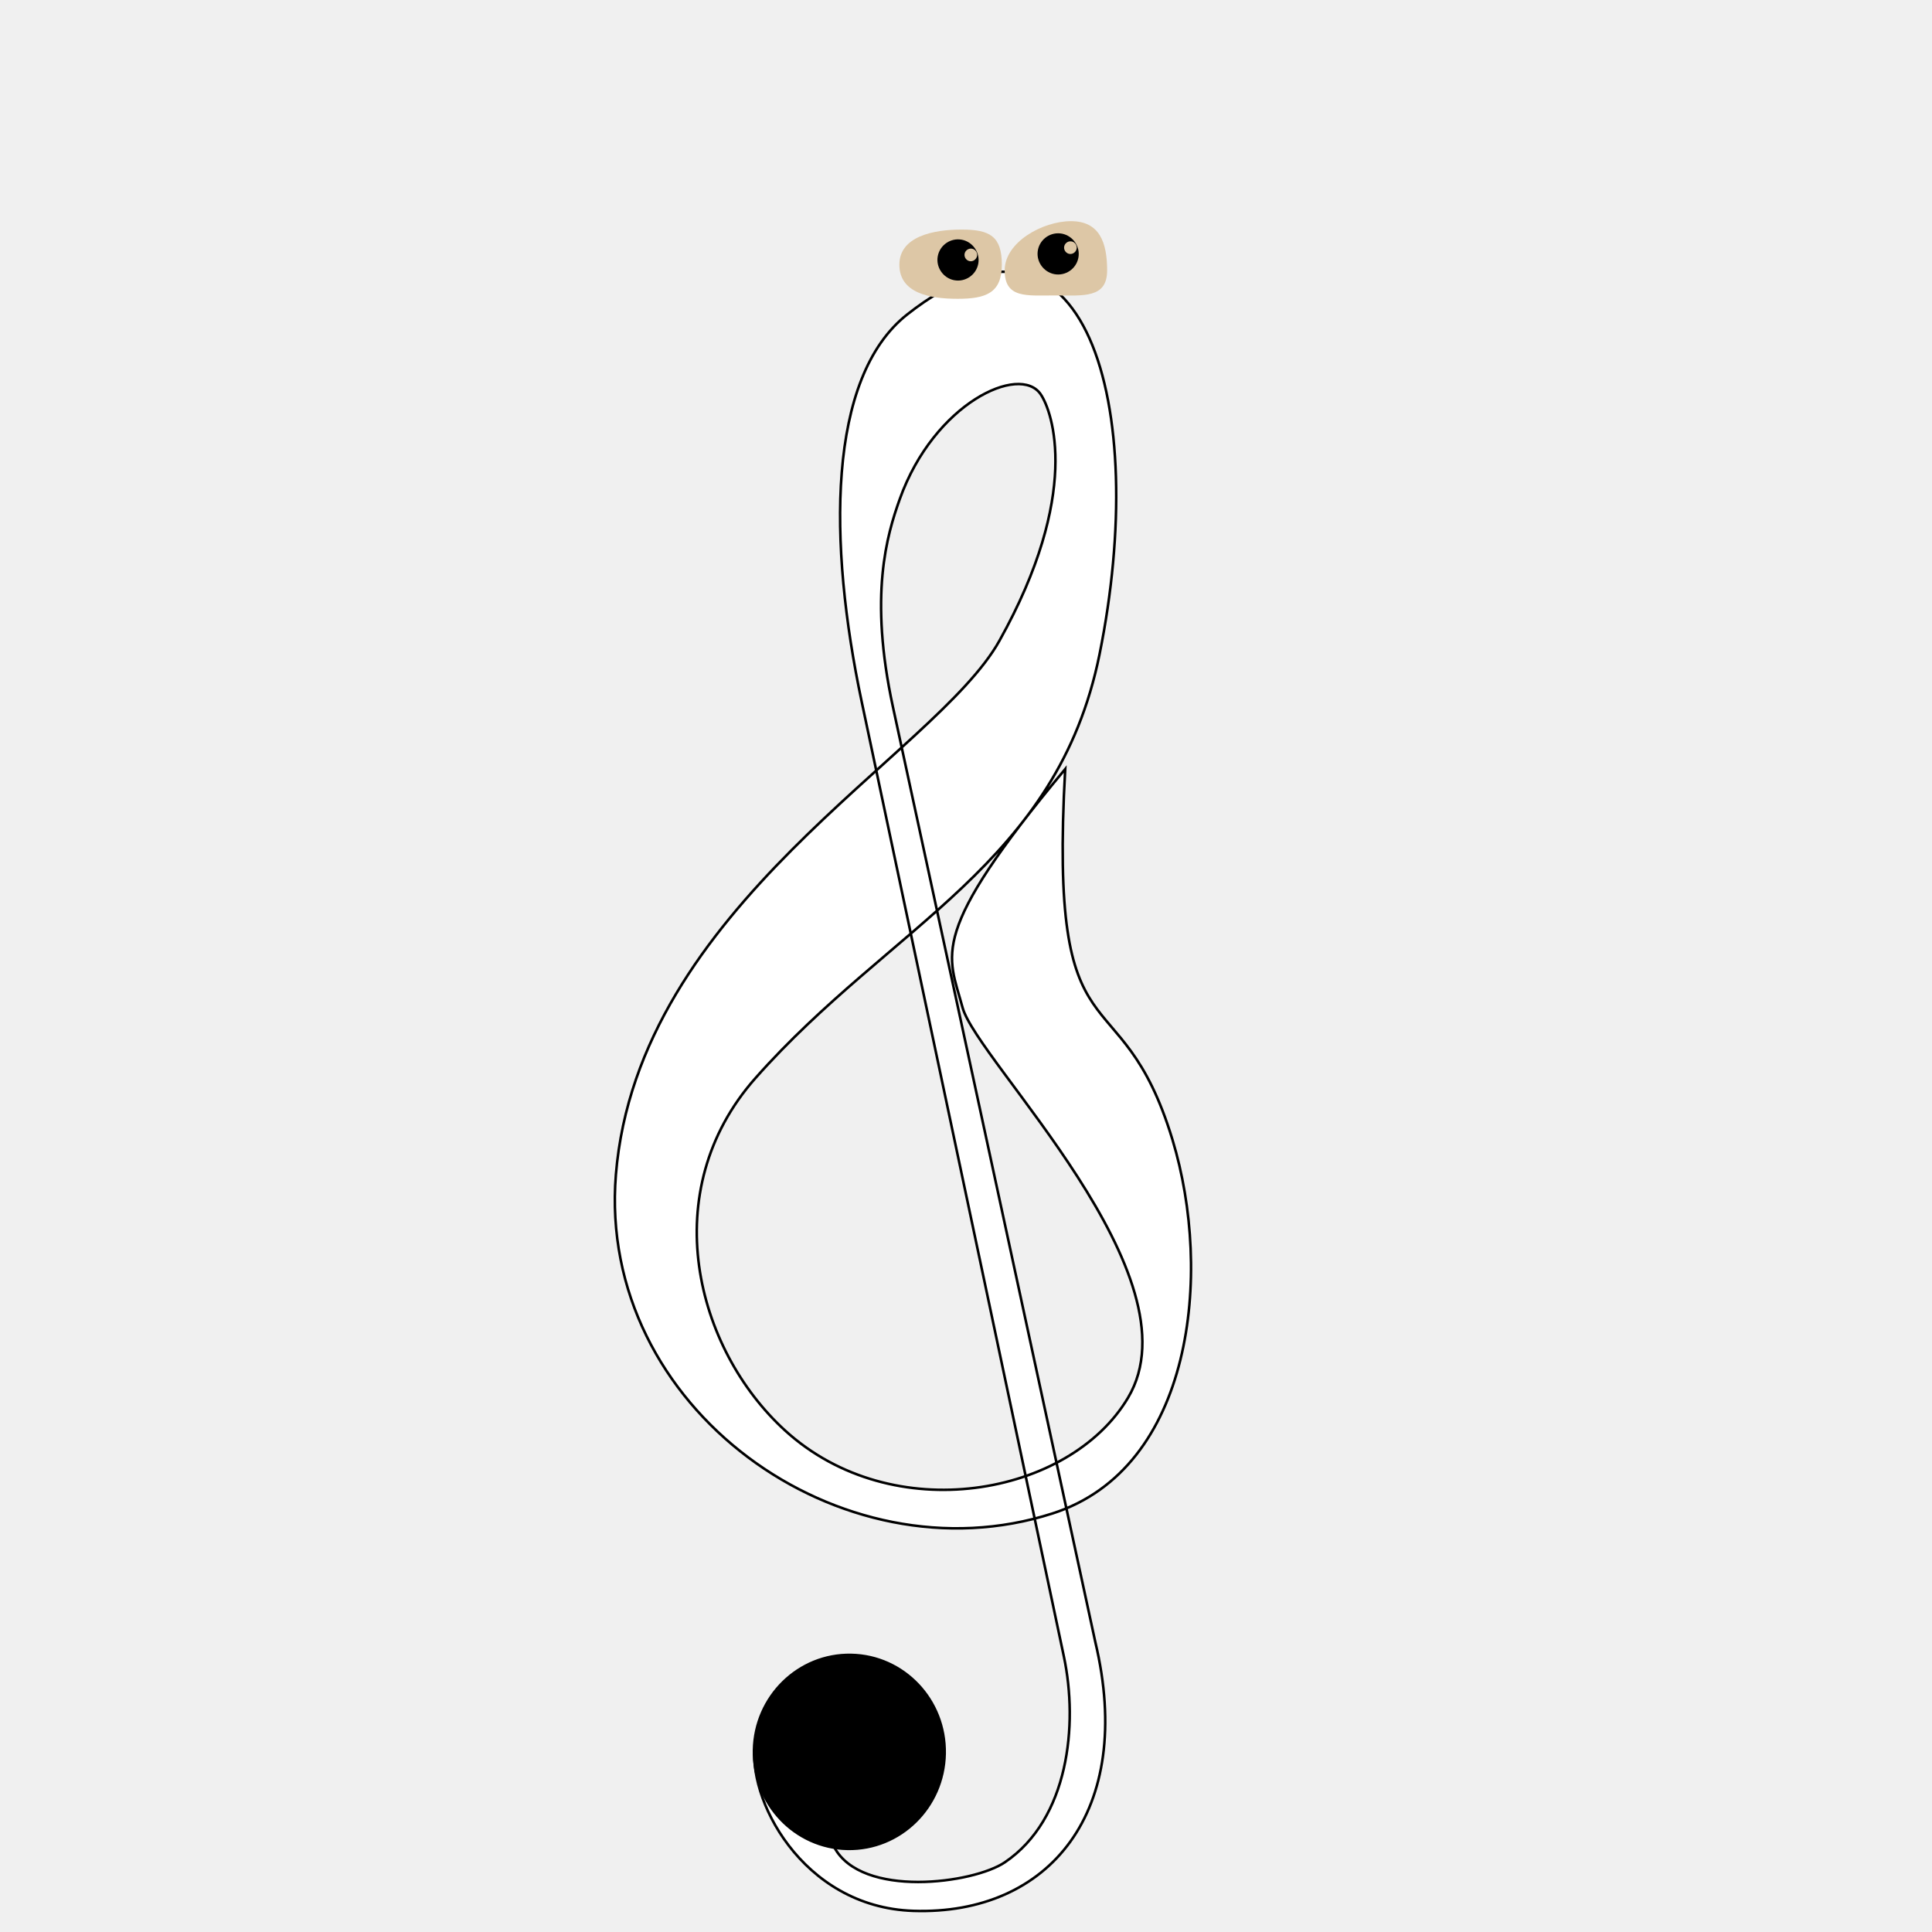
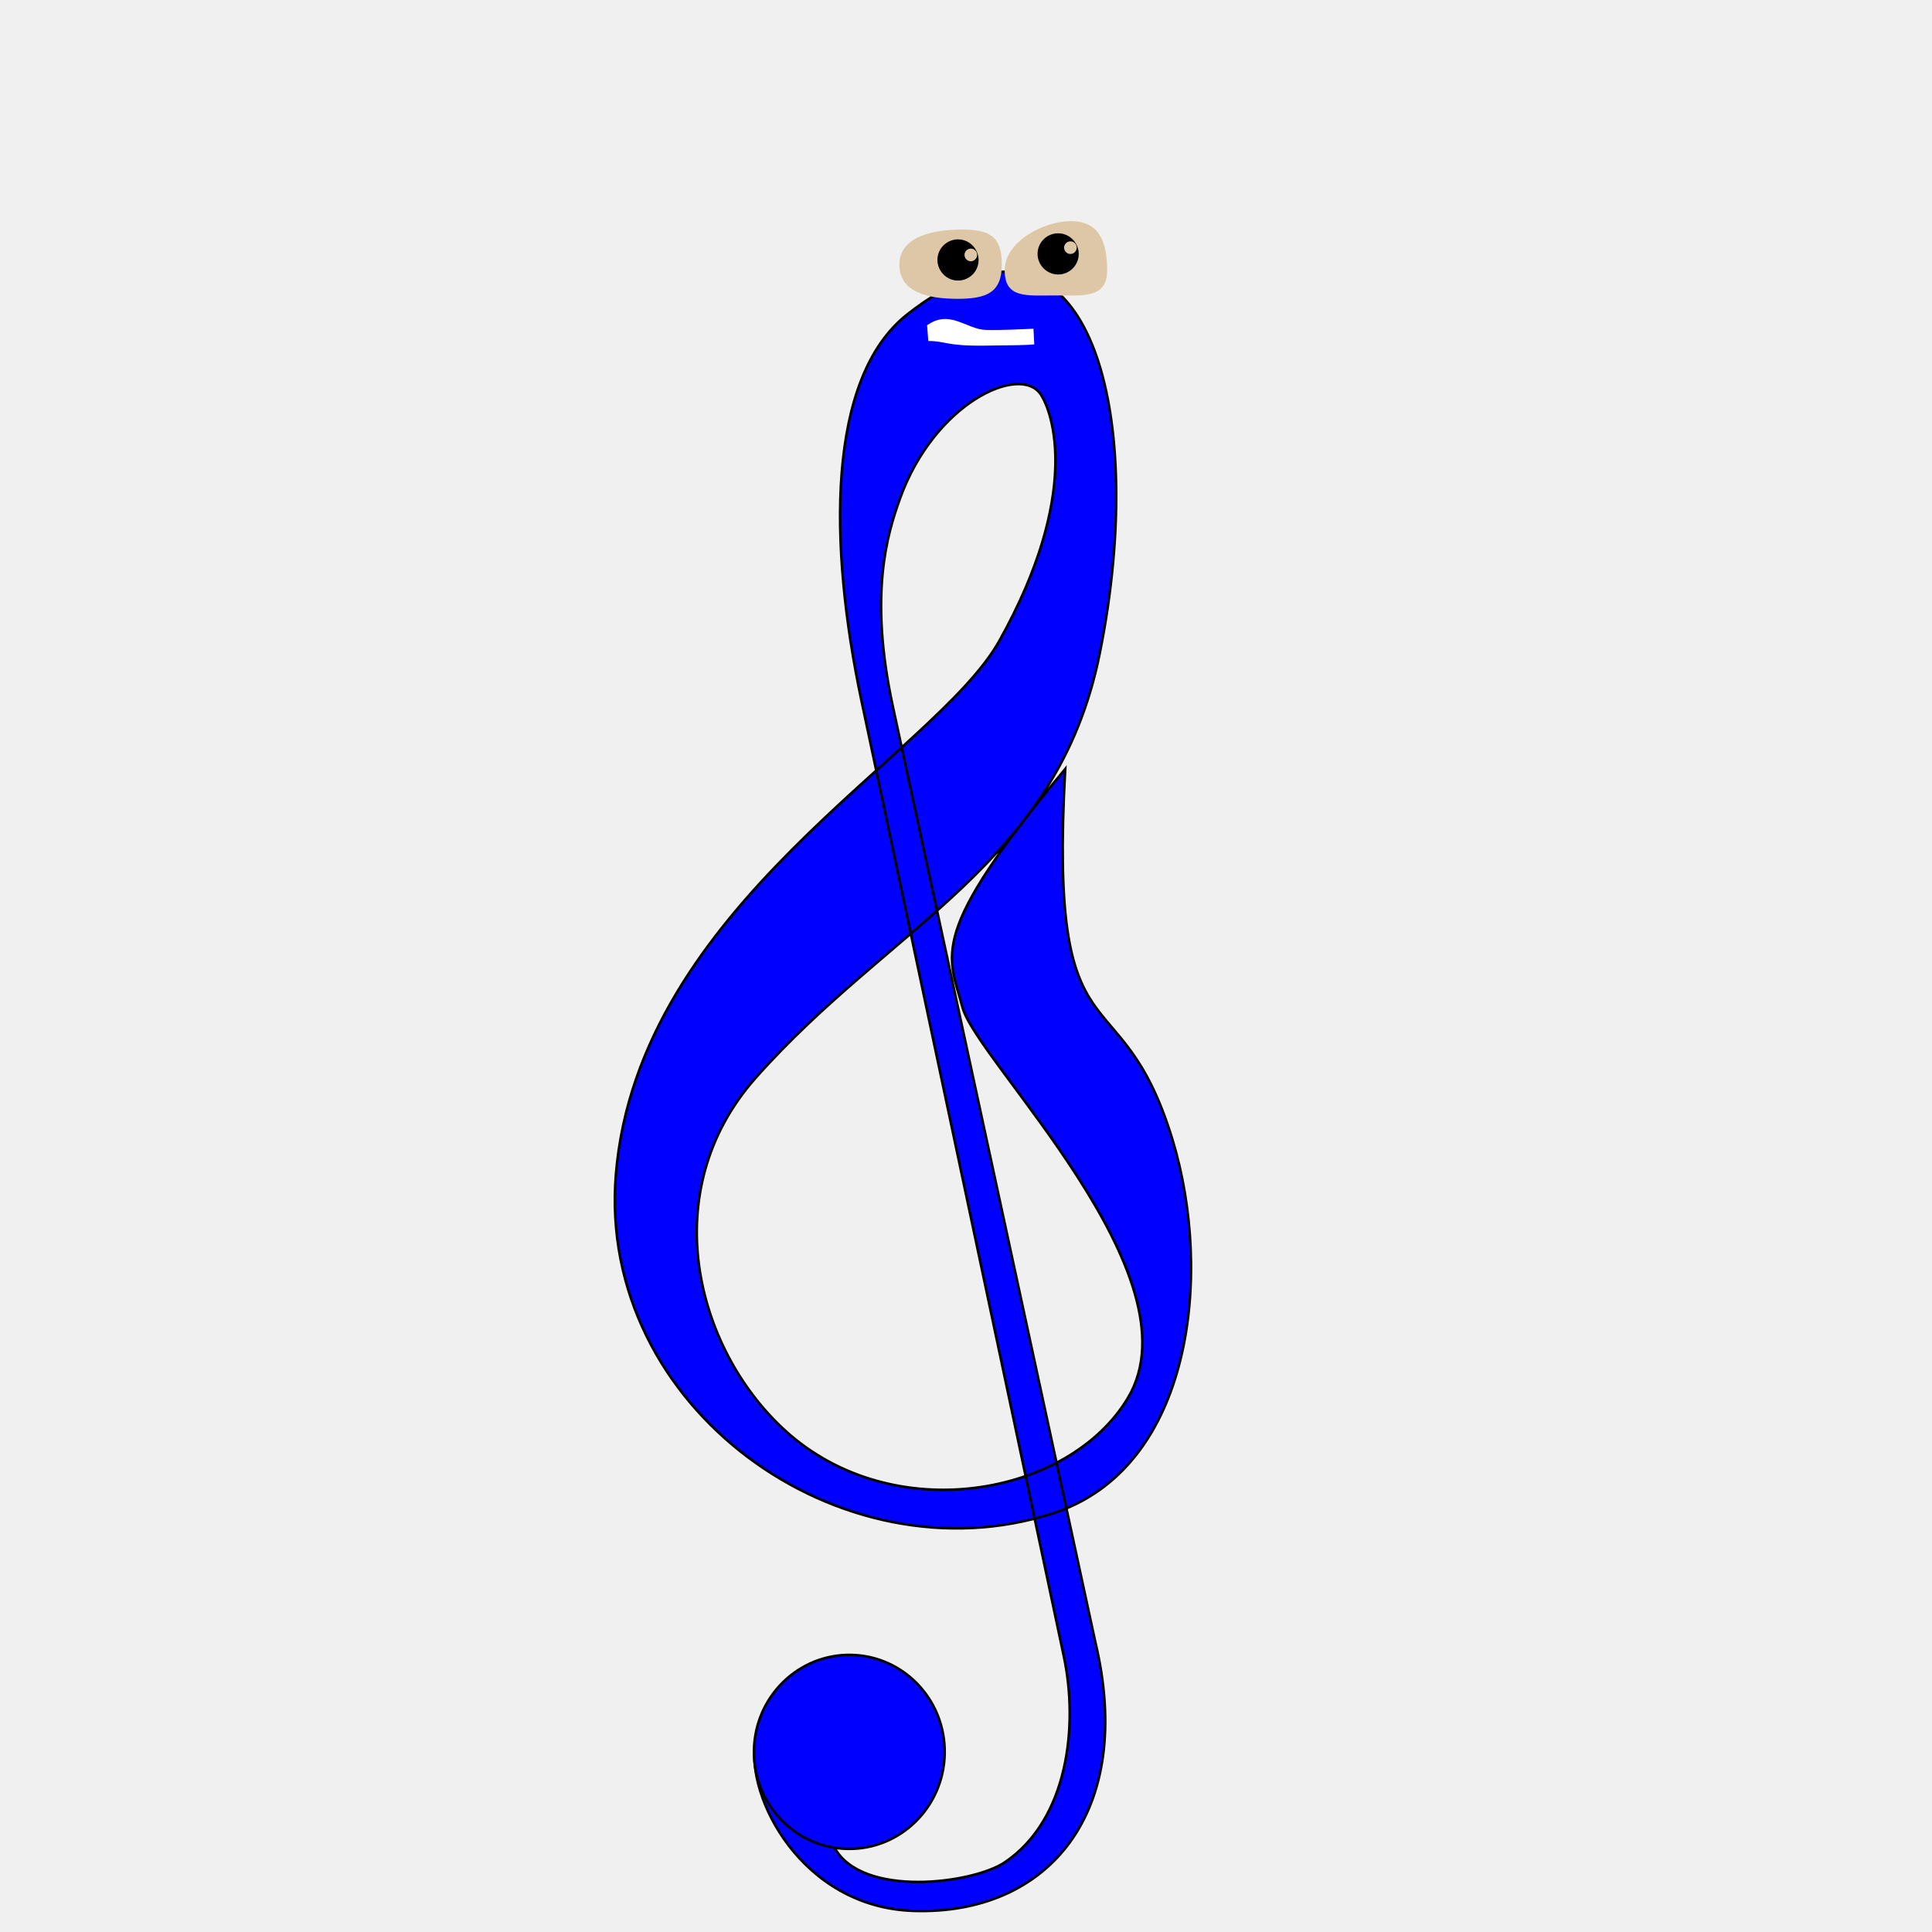
<svg xmlns="http://www.w3.org/2000/svg" version="1.1" id="Layer_1" x="0px" y="0px" viewBox="-57 180.9 480 480" style="enable-background:new -57 180.9 480 480;" xml:space="preserve">
  <defs id="defs5310" />
  <style type="text/css" id="style5297">
	.st0{fill:#FFFFFF;}
	.st1{fill:#4400FF;}
</style>
-   <g id="page1" transform="matrix(6.281062,0,0,6.281062,31.90453,215.8294)">
-     <g id="g1876" transform="matrix(1.010278,0,0,1.010278,-24.38602,-0.986803)" style="fill:#ffffff">
-       <path id="path1947" d="m 39.709,63.702 c -0.392,2.095 1.791,6.444 6.182,6.586 5.308,0.172 8.7,-3.894 7.12,-10.529 L 45.087,23.146 c -0.943,-4.359 -0.235,-6.723 0.268,-8.131 1.344,-3.759 4.701,-5.309 5.518,-4.106 0.467,0.687 1.595,3.9 -1.617,9.653 -2.505,4.487 -14.159,10.372 -15.015,20.903 -0.74,9.157 8.834,15.921 17.098,13.262 5.486,-1.765 6.286,-9.38 4.696,-14.625 -2.053,-6.774 -4.864,-2.655 -4.202,-14.52 -5.414,6.506 -4.582,7.24 -4.02,9.335 0.562,2.095 9.307,10.524 6.481,15.279 -2.298,3.867 -9.214,5.116 -13.42,1.292 C 37.351,48.282 35.787,42.11 39.708,37.68 45.019,31.679 51.512,29.304 53.177,21.089 55.146,11.375 52.67,2.271 45.655,7.778 42.495,10.259 42.557,16.769 43.863,22.937 l 7.918,37.393 c 0.567,2.677 0.187,6.361 -2.308,8.054 -1.236,0.839 -5.611,1.416 -6.681,-0.586" style="fill-opacity:1;fill-rule:nonzero;stroke:#000000;stroke-width:0.1;stroke-linecap:butt;stroke-linejoin:miter;stroke-miterlimit:4;stroke-dasharray:none;stroke-opacity:1" />
-       <ellipse transform="matrix(-1.08512,-0.02036848,0.02036848,-1.08512,90.68868,135.0572)" id="path4608" style="fill:#000000;fill-opacity:1;stroke:#000000;stroke-width:0.092;stroke-miterlimit:4;stroke-dasharray:none;stroke-opacity:1" cx="44.809" cy="64.584" rx="3.44" ry="3.499" />
+   <g id="page1" transform="matrix(6.281062,0,0,6.281062,31.90453,215.8294)" style="fill:#0000ff">
+     <g id="g1876" transform="matrix(1.010278,0,0,1.010278,-24.38602,-0.986803)" style="fill:#0000ff">
+       <path id="path1947" d="m 39.709,63.702 c -0.392,2.095 1.791,6.444 6.182,6.586 5.308,0.172 8.7,-3.894 7.12,-10.529 L 45.087,23.146 c -0.943,-4.359 -0.235,-6.723 0.268,-8.131 1.344,-3.759 4.701,-5.309 5.518,-4.106 0.467,0.687 1.595,3.9 -1.617,9.653 -2.505,4.487 -14.159,10.372 -15.015,20.903 -0.74,9.157 8.834,15.921 17.098,13.262 5.486,-1.765 6.286,-9.38 4.696,-14.625 -2.053,-6.774 -4.864,-2.655 -4.202,-14.52 -5.414,6.506 -4.582,7.24 -4.02,9.335 0.562,2.095 9.307,10.524 6.481,15.279 -2.298,3.867 -9.214,5.116 -13.42,1.292 C 37.351,48.282 35.787,42.11 39.708,37.68 45.019,31.679 51.512,29.304 53.177,21.089 55.146,11.375 52.67,2.271 45.655,7.778 42.495,10.259 42.557,16.769 43.863,22.937 l 7.918,37.393 c 0.567,2.677 0.187,6.361 -2.308,8.054 -1.236,0.839 -5.611,1.416 -6.681,-0.586" style="fill-opacity:1;fill-rule:nonzero;stroke:#000000;stroke-width:0.1;stroke-linecap:butt;stroke-linejoin:miter;stroke-miterlimit:4;stroke-dasharray:none;stroke-opacity:1;fill:#0000ff" />
+       <ellipse transform="matrix(-1.08512,-0.02036848,0.02036848,-1.08512,90.68868,135.0572)" id="path4608" style="fill:#0000ff;fill-opacity:1;stroke:#000000;stroke-width:0.092;stroke-miterlimit:4;stroke-dasharray:none;stroke-opacity:1" cx="44.809" cy="64.584" rx="3.44" ry="3.499" />
    </g>
  </g>
  <path d="m 191.902,246.661 c 0,7.029 -3.948,8.478 -10.978,8.478 -7.029,0 -14.478,-1.448 -14.478,-8.478 0,-7.029 8.448,-8.728 15.478,-8.728 7.029,0 9.978,1.698 9.978,8.728" style="font-variation-settings:normal;opacity:1;vector-effect:none;fill:#ddc7a6;fill-opacity:1;fill-rule:evenodd;stroke-width:0.656;stroke-linecap:butt;stroke-linejoin:miter;stroke-miterlimit:4;stroke-dasharray:none;stroke-dashoffset:0;stroke-opacity:1;stop-color:#000000;stop-opacity:1" id="path152" />
  <path id="path1016" style="font-variation-settings:normal;opacity:1;vector-effect:none;fill:#ddc7a6;fill-opacity:1;fill-rule:evenodd;stroke-width:0.656;stroke-linecap:butt;stroke-linejoin:miter;stroke-miterlimit:4;stroke-dasharray:none;stroke-dashoffset:0;stroke-opacity:1;stop-color:#000000;stop-opacity:1" d="m 218.065,248.075 c 0,7.029 -5.948,6.228 -12.978,6.228 -7.029,0 -12.478,0.802 -12.478,-6.228 0,-7.029 9.448,-12.228 16.478,-12.228 7.029,0 8.978,5.198 8.978,12.228" />
  <path id="path8" d="m 185.758,244.473 c 0.098,-0.85 -0.421,-1.619 -1.258,-1.782 -0.837,-0.163 -1.683,0.408 -1.846,1.245 -0.163,0.837 0.408,1.683 1.245,1.846 0.837,0.163 1.683,-0.408 1.859,-1.31 v 0 l 0.281,1.993 c -0.538,2.769 -3.231,4.585 -6,4.047 -2.705,-0.526 -4.585,-3.231 -4.047,-6 0.538,-2.769 3.231,-4.585 6,-4.047 2.705,0.526 4.585,3.231 4.047,6" style="stroke-width:0.656" />
  <path id="path10" d="m 210.516,242.515 c 0.016,-0.855 -0.574,-1.571 -1.423,-1.653 -0.849,-0.081 -1.637,0.567 -1.718,1.416 -0.081,0.849 0.567,1.637 1.416,1.718 0.849,0.081 1.637,-0.568 1.725,-1.482 v 0 l 0.471,1.957 c -0.27,2.808 -2.776,4.874 -5.585,4.604 -2.743,-0.264 -4.874,-2.776 -4.604,-5.585 0.27,-2.808 2.776,-4.874 5.585,-4.604 2.743,0.264 4.874,2.776 4.604,5.585" style="stroke-width:0.656" />
  <path id="path14" class="st0" d="m 173.632,265.623 c 4.4,0 4.328,1.249 13.728,1.149 8.3,-0.1 10,-0.1 12.6,-0.3 l -0.2,-3.9 c -3,0.1 -7.867,0.404 -11.8,0.3 -4.889,-0.13 -8.972,-5.215 -14.628,-1.149" style="fill:#ffffff" />
</svg>
